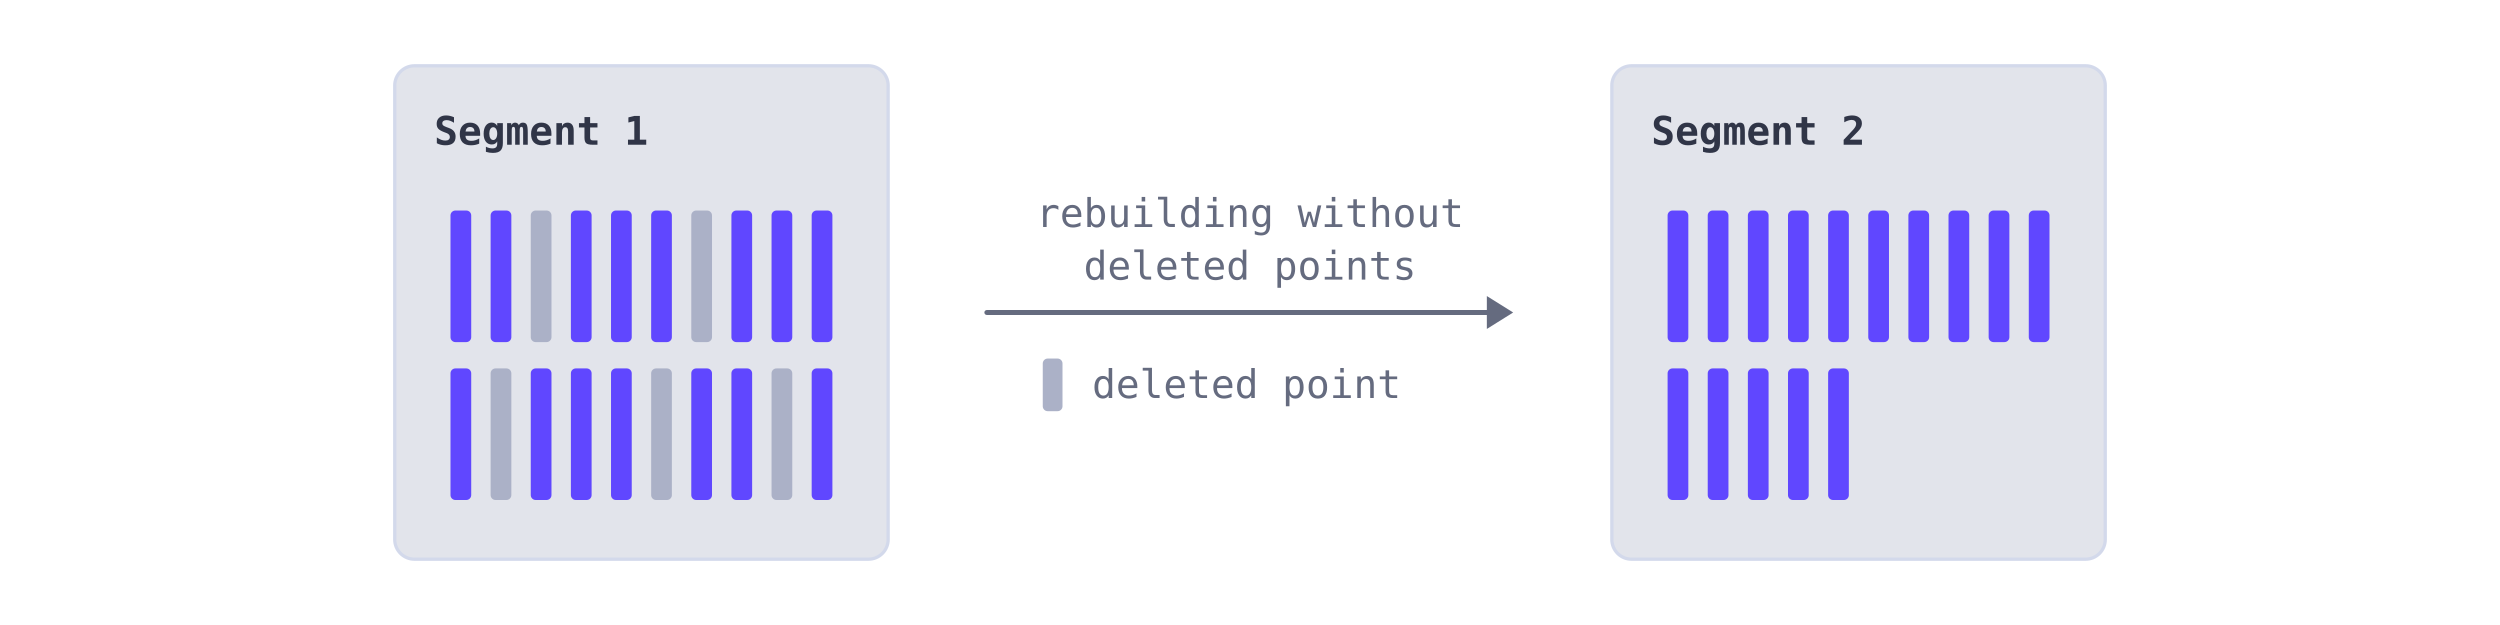
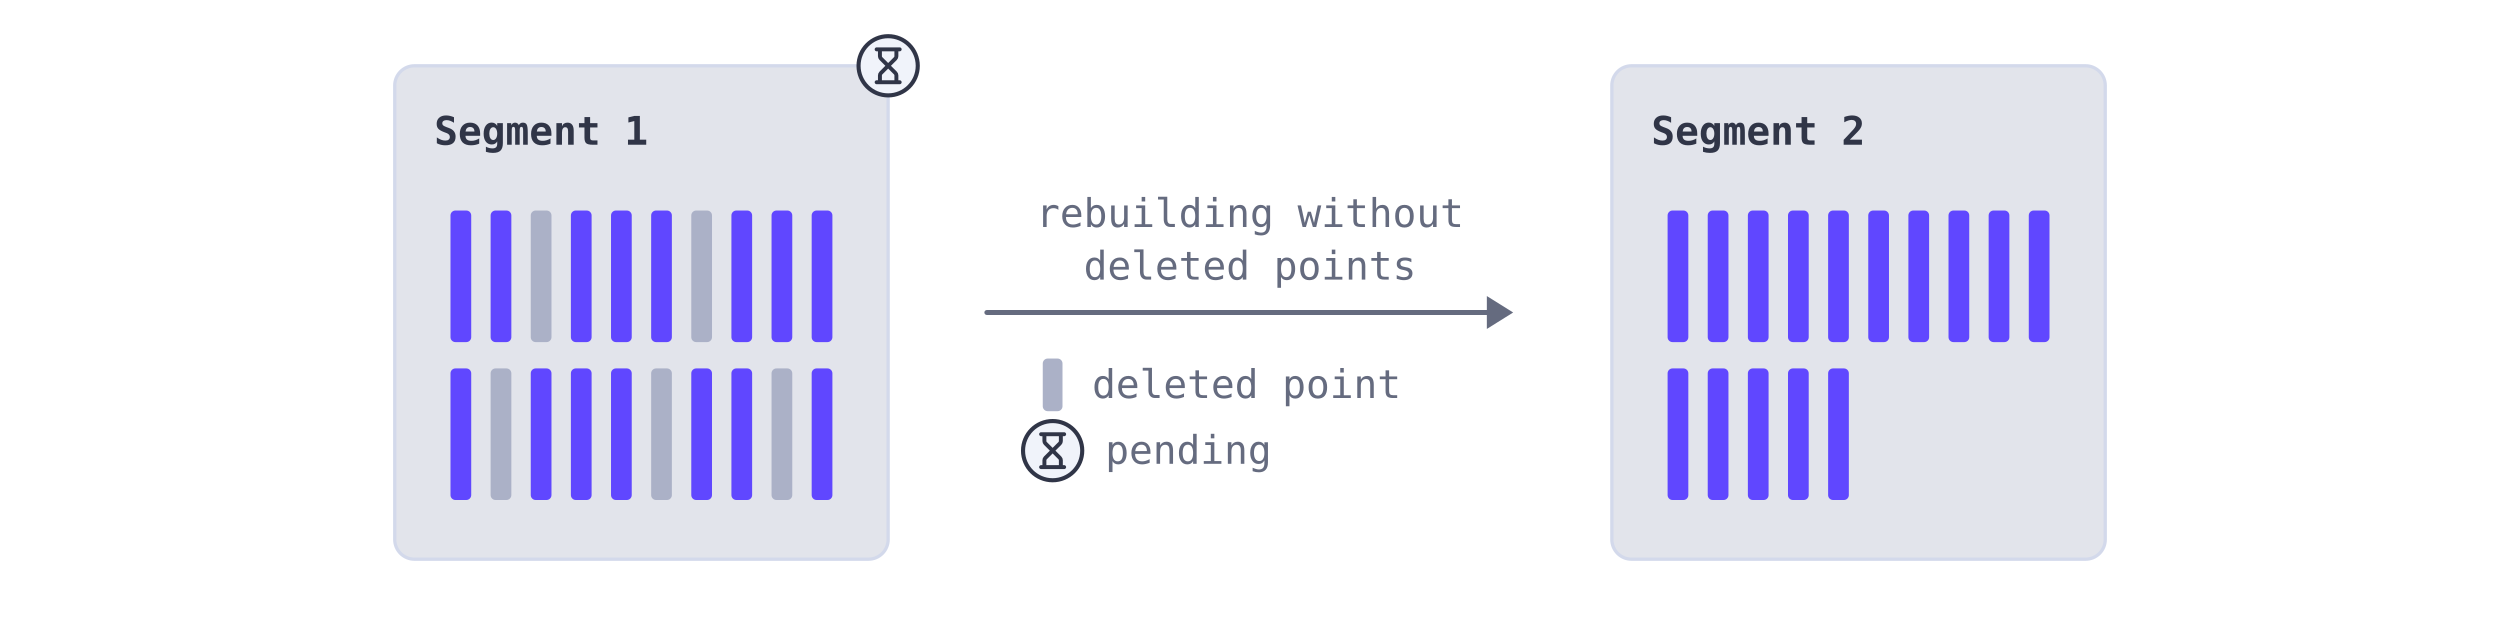
<svg xmlns="http://www.w3.org/2000/svg" viewBox="0 0 760 190" width="760" height="190" role="img" aria-label="A segment with 20 points, five of them marked as deleted, is rebuilt as a new segment with the 15 remaining points.">
  <style>
.seg { fill: #abb1c7; fill-opacity: 0.35; stroke: #d3d9eb; stroke-width: 1; }
- .seg.indexed, .seg.config-2 { fill: #9da3b8; fill-opacity: 1; }
- .seg.appendable { stroke: #303547; stroke-width: 1.5; stroke-dasharray: 5 4; }
+ .seg.config-2 { fill: #9da3b8; fill-opacity: 1; }
+ .seg.appendable { stroke: #303547; stroke-width: 2; stroke-linecap: round; stroke-dasharray: 0.01 5; }
+ .seg.appendable.key { fill: none; stroke-width: 1.5; stroke-dasharray: 0.01 3; }
+ .badge circle { fill: #f0f3fa; stroke: #303547; stroke-width: 1.25; }
+ .badge path { fill: none; stroke: #303547; stroke-width: 2.4; stroke-linecap: round; stroke-linejoin: round; }
.pt { fill: #6047ff; }
.pt.deleted { fill: #abb1c7; }
.name { fill: #303547; font-family: 'Geist Mono', ui-monospace, SFMono-Regular, Menlo, Consolas, monospace; font-size: 12px; font-weight: 600; }
.name.small { font-size: 9px; }
.label { fill: #656b7f; font-family: 'Geist Mono', ui-monospace, SFMono-Regular, Menlo, Consolas, monospace; font-size: 12px; }
.arrow { fill: none; stroke: #656b7f; stroke-width: 1.5; stroke-linecap: round; }
.head { fill: #656b7f; }
@media (prefers-color-scheme: dark) {
  .seg { fill: #4e5366; stroke: #303547; }
-   .seg.indexed, .seg.config-2 { fill: #bfc5d9; }
+   .seg.config-2 { fill: #bfc5d9; }
  .seg.appendable { stroke: #e2e7f5; }
+   .badge circle { fill: #111824; stroke: #e2e7f5; }
+   .badge path { stroke: #e2e7f5; }
  .pt.deleted { fill: #656b7f; }
  .name { fill: #e2e7f5; }
  .name.on-light { fill: #303547; }
  .label { fill: #898ea3; }
  .arrow { stroke: #898ea3; }
  .head { fill: #898ea3; }
}
</style>
  <g transform="translate(120 20)">
    <rect class="seg " width="150" height="150" rx="6" />
    <text class="name" x="12" y="24">Segment 1</text>
    <rect class="pt" x="16.95" y="44.00" width="6.3" height="40.00" rx="1.5" />
    <rect class="pt" x="29.15" y="44.00" width="6.3" height="40.00" rx="1.5" />
    <rect class="pt deleted" x="41.35" y="44.00" width="6.3" height="40.00" rx="1.5" />
    <rect class="pt" x="53.55" y="44.00" width="6.3" height="40.00" rx="1.5" />
    <rect class="pt" x="65.75" y="44.00" width="6.3" height="40.00" rx="1.5" />
    <rect class="pt" x="77.95" y="44.00" width="6.3" height="40.00" rx="1.5" />
    <rect class="pt deleted" x="90.15" y="44.00" width="6.3" height="40.00" rx="1.5" />
    <rect class="pt" x="102.35" y="44.00" width="6.3" height="40.00" rx="1.5" />
    <rect class="pt" x="114.55" y="44.00" width="6.3" height="40.00" rx="1.5" />
    <rect class="pt" x="126.75" y="44.00" width="6.3" height="40.00" rx="1.5" />
    <rect class="pt" x="16.95" y="92.00" width="6.3" height="40.00" rx="1.5" />
    <rect class="pt deleted" x="29.15" y="92.00" width="6.3" height="40.00" rx="1.5" />
    <rect class="pt" x="41.35" y="92.00" width="6.3" height="40.00" rx="1.5" />
    <rect class="pt" x="53.55" y="92.00" width="6.3" height="40.00" rx="1.5" />
    <rect class="pt" x="65.75" y="92.00" width="6.3" height="40.00" rx="1.5" />
    <rect class="pt deleted" x="77.95" y="92.00" width="6.3" height="40.00" rx="1.5" />
    <rect class="pt" x="90.15" y="92.00" width="6.3" height="40.00" rx="1.5" />
    <rect class="pt" x="102.35" y="92.00" width="6.3" height="40.00" rx="1.5" />
    <rect class="pt deleted" x="114.55" y="92.00" width="6.3" height="40.00" rx="1.5" />
    <rect class="pt" x="126.75" y="92.00" width="6.3" height="40.00" rx="1.5" />
+     <g class="badge" transform="translate(150 0)">
+       <circle r="9" />
+       <path d="M5 22h14M5 2h14M17 22v-4.172a2 2 0 0 0-.586-1.414L12 12l-4.414 4.414A2 2 0 0 0 7 17.828V22M7 2v4.172a2 2 0 0 0 .586 1.414L12 12l4.414-4.414A2 2 0 0 0 17 6.172V2" transform="translate(-6 -6) scale(0.5)" />
+     </g>
  </g>
  <path class="arrow" d="M 300 95.0 H 454" />
  <polygon class="head" points="460,95.0 452,90.0 452,100.0" />
  <text class="label" x="380.0" y="69.0" text-anchor="middle">rebuilding without</text>
  <text class="label" x="380.0" y="85.0" text-anchor="middle">deleted points</text>
  <rect class="pt deleted" x="317" y="109.0" width="6" height="16" rx="1.5" />
  <text class="label" x="332" y="121.0">deleted point</text>
+   <g class="badge" transform="translate(320 137)">
+     <circle r="9" />
+     <path d="M5 22h14M5 2h14M17 22v-4.172a2 2 0 0 0-.586-1.414L12 12l-4.414 4.414A2 2 0 0 0 7 17.828V22M7 2v4.172a2 2 0 0 0 .586 1.414L12 12l4.414-4.414A2 2 0 0 0 17 6.172V2" transform="translate(-6 -6) scale(0.5)" />
+   </g>
+   <text class="label" x="336" y="141">pending</text>
  <g transform="translate(490 20)">
    <rect class="seg " width="150" height="150" rx="6" />
    <text class="name" x="12" y="24">Segment 2</text>
    <rect class="pt" x="16.95" y="44.00" width="6.3" height="40.00" rx="1.5" />
    <rect class="pt" x="29.15" y="44.00" width="6.3" height="40.00" rx="1.5" />
    <rect class="pt" x="41.35" y="44.00" width="6.3" height="40.00" rx="1.5" />
    <rect class="pt" x="53.55" y="44.00" width="6.3" height="40.00" rx="1.5" />
    <rect class="pt" x="65.75" y="44.00" width="6.3" height="40.00" rx="1.5" />
    <rect class="pt" x="77.95" y="44.00" width="6.3" height="40.00" rx="1.5" />
    <rect class="pt" x="90.15" y="44.00" width="6.3" height="40.00" rx="1.5" />
    <rect class="pt" x="102.35" y="44.00" width="6.3" height="40.00" rx="1.5" />
    <rect class="pt" x="114.55" y="44.00" width="6.3" height="40.00" rx="1.5" />
    <rect class="pt" x="126.75" y="44.00" width="6.3" height="40.00" rx="1.5" />
    <rect class="pt" x="16.95" y="92.00" width="6.3" height="40.00" rx="1.5" />
    <rect class="pt" x="29.15" y="92.00" width="6.3" height="40.00" rx="1.5" />
    <rect class="pt" x="41.35" y="92.00" width="6.3" height="40.00" rx="1.5" />
    <rect class="pt" x="53.55" y="92.00" width="6.3" height="40.00" rx="1.5" />
    <rect class="pt" x="65.75" y="92.00" width="6.3" height="40.00" rx="1.5" />
  </g>
</svg>
